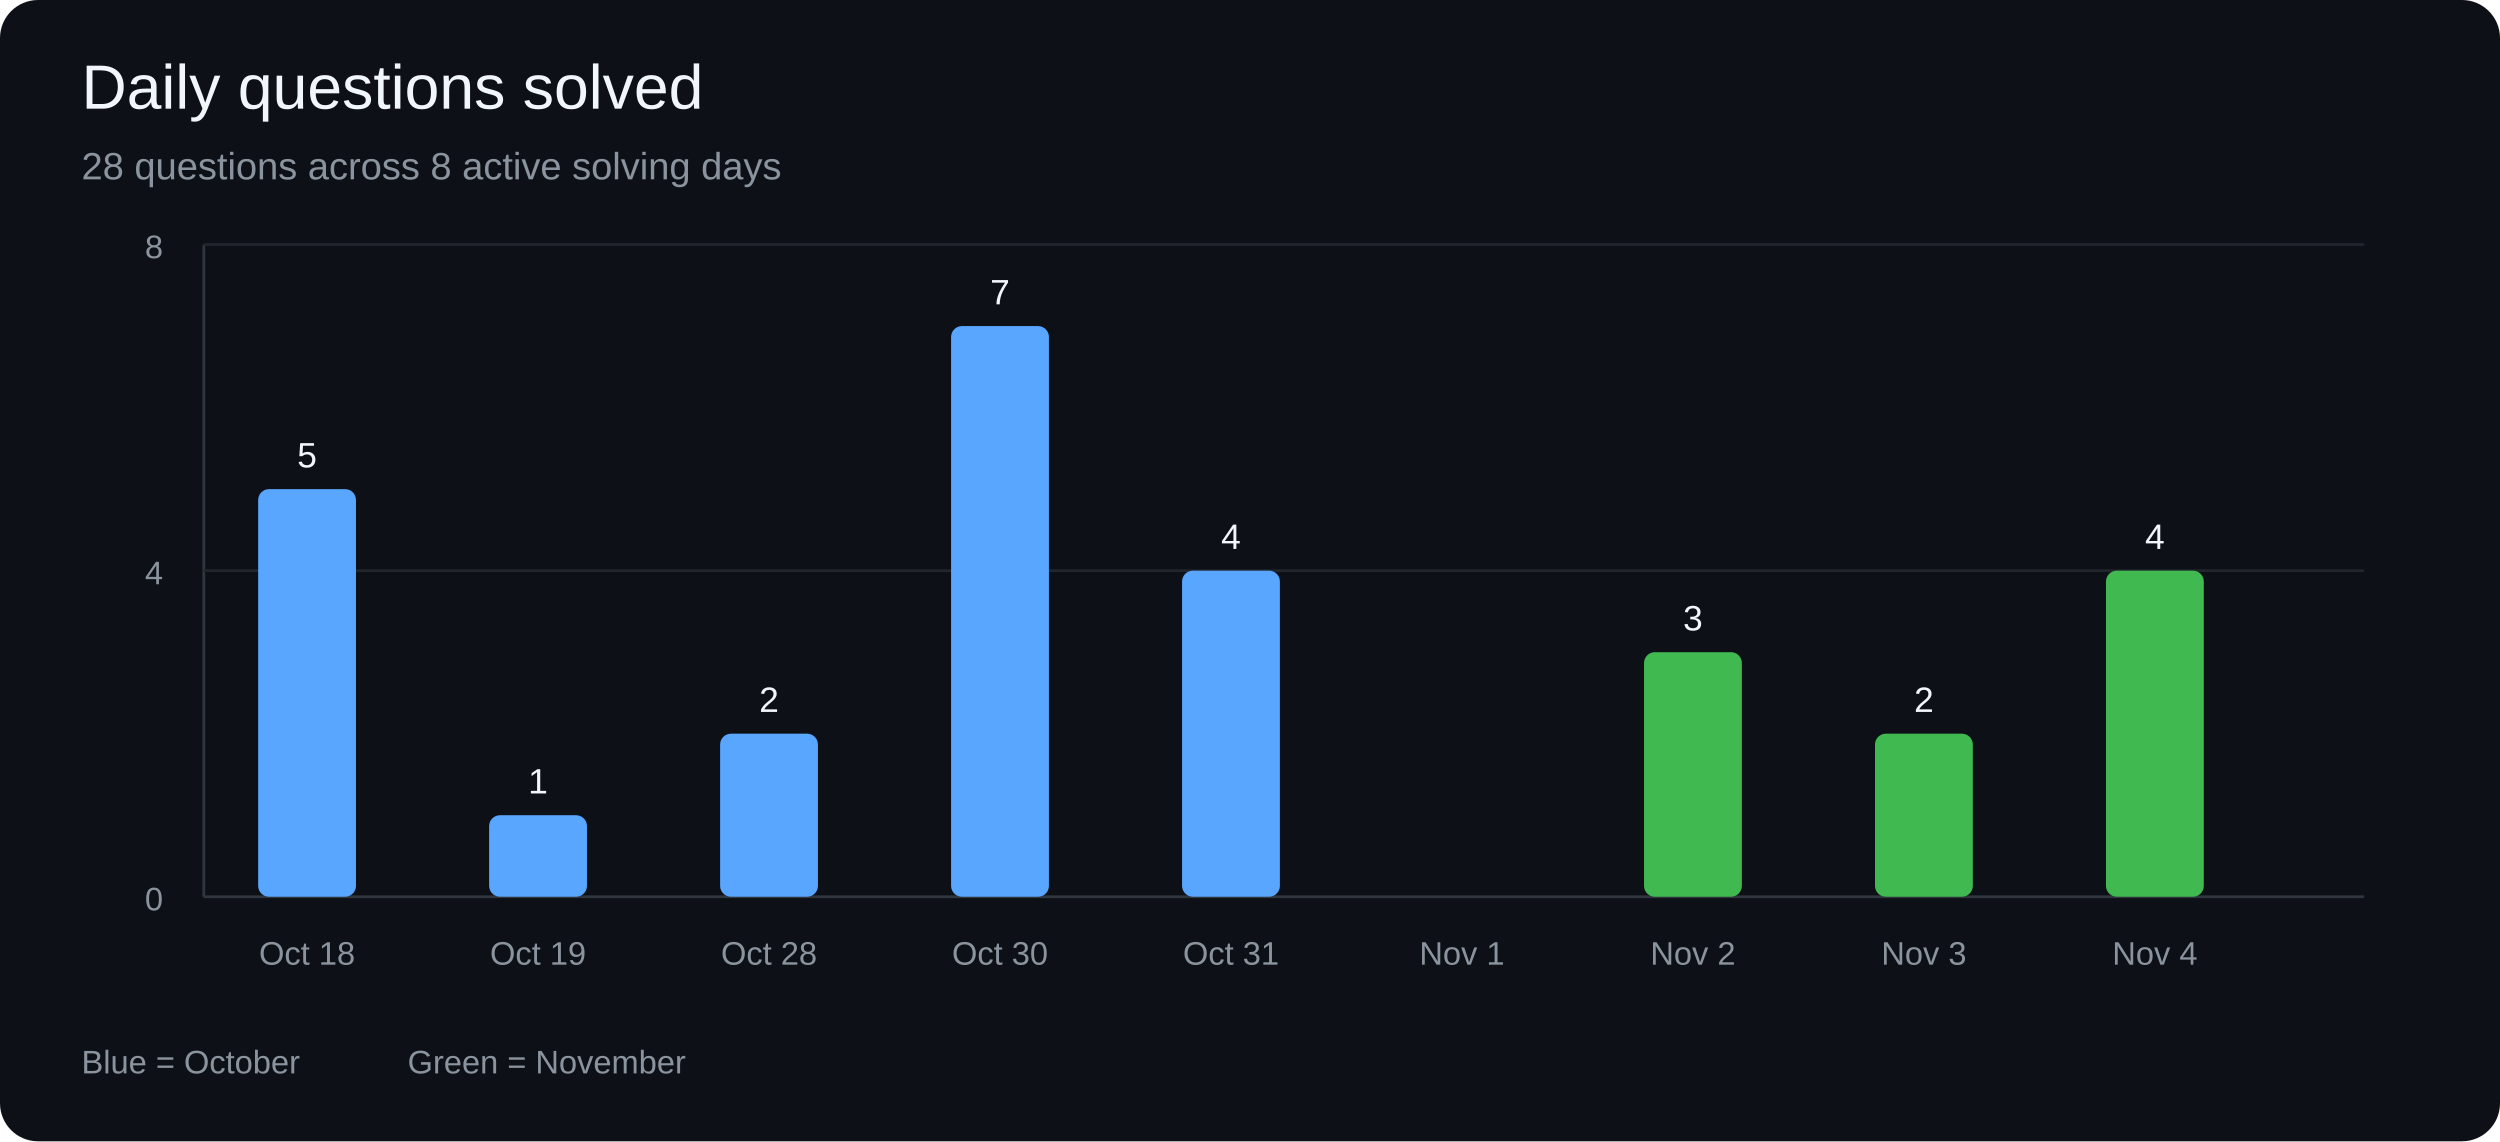
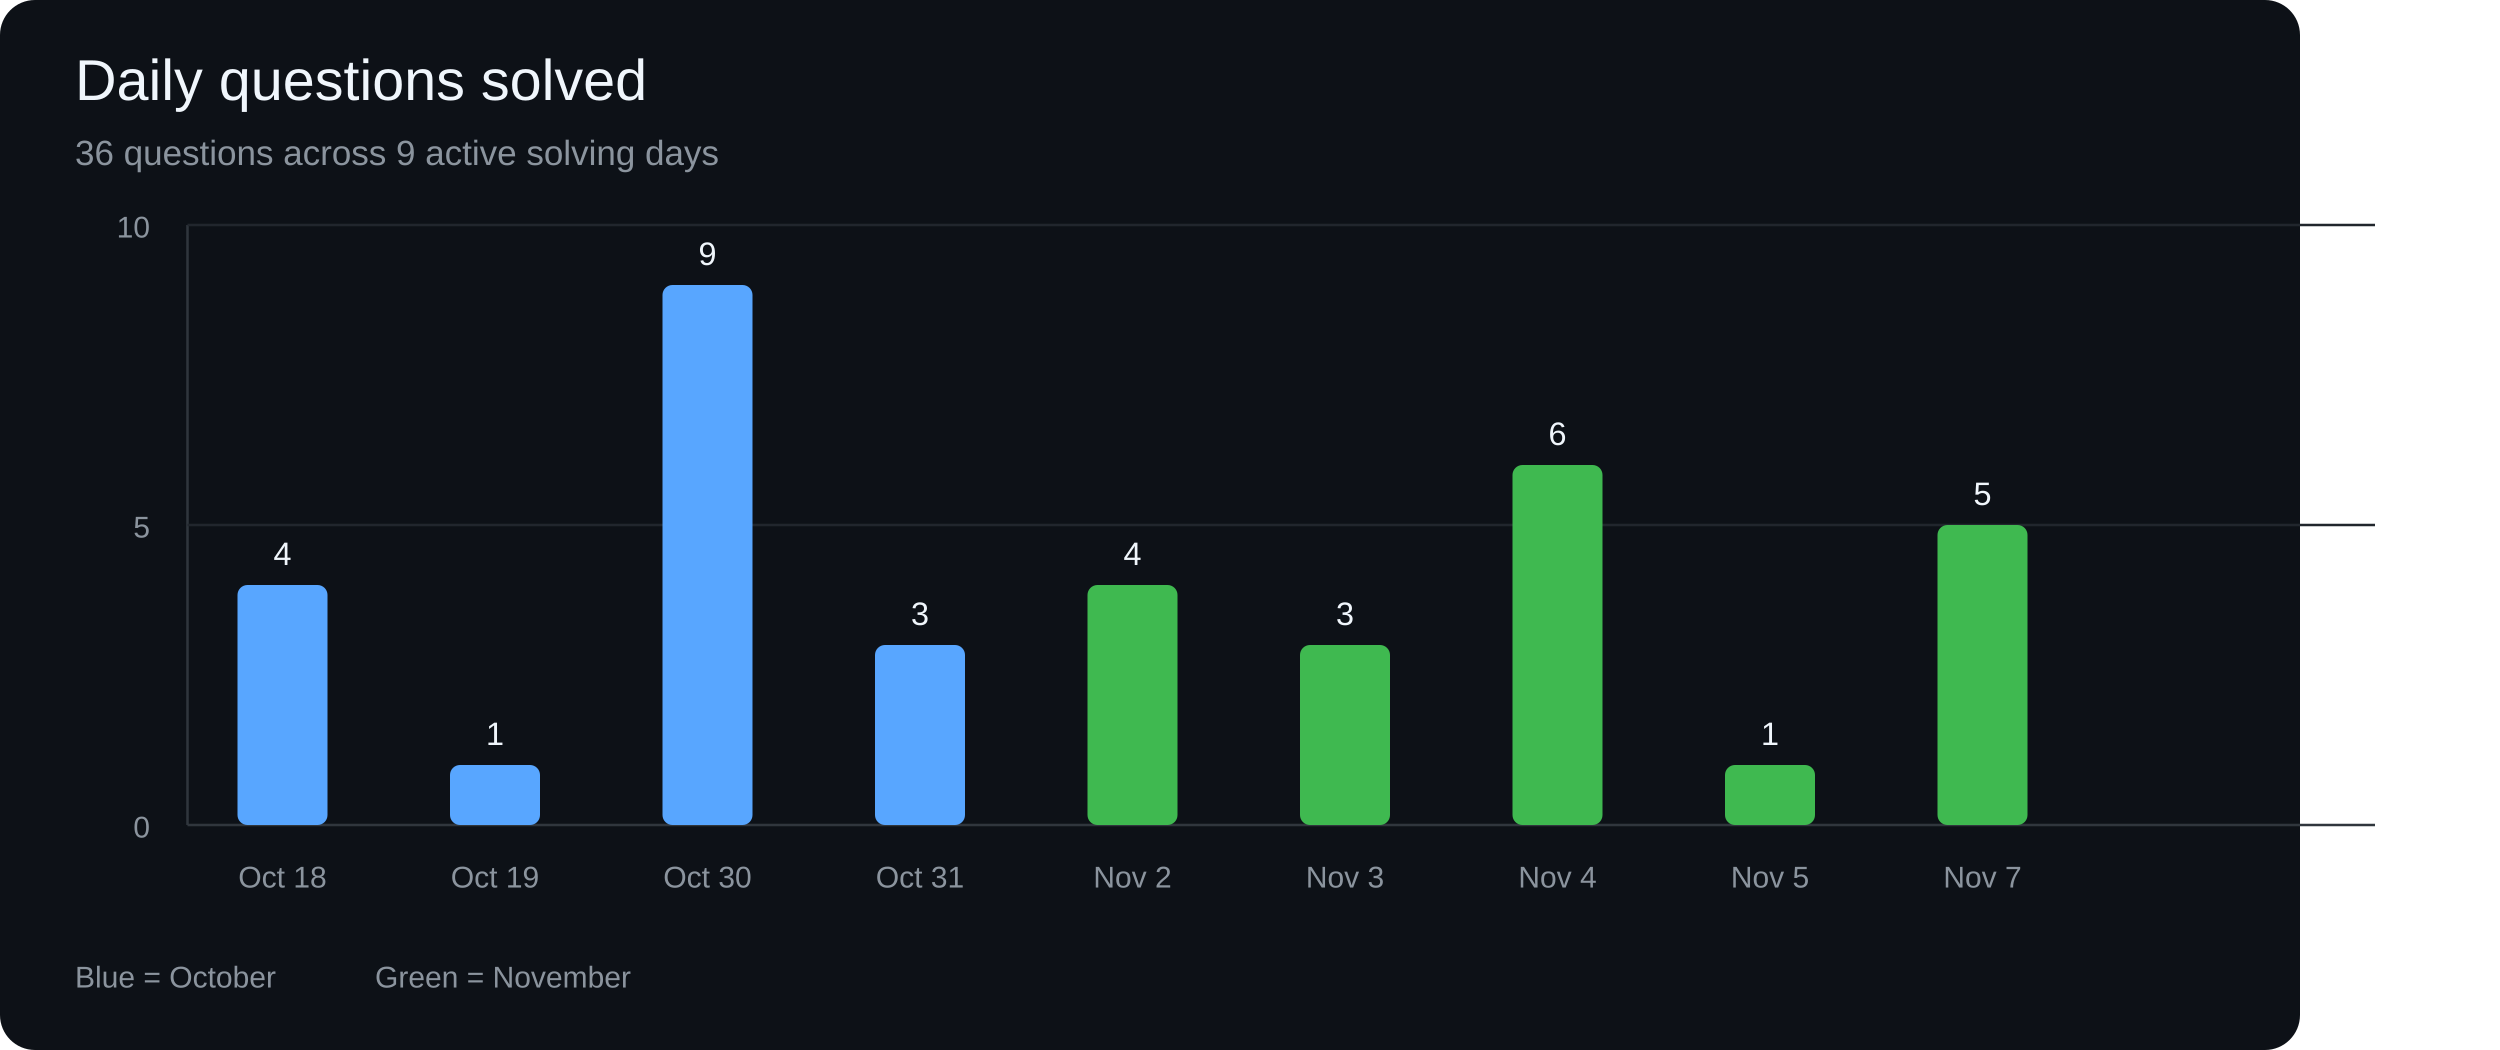
- <svg xmlns="http://www.w3.org/2000/svg" viewBox="0 0 920 420" role="img" aria-labelledby="title desc">
+ <svg xmlns="http://www.w3.org/2000/svg" viewBox="0 0 1000 420" role="img" aria-labelledby="title desc">
  <rect width="920" height="420" rx="14" fill="#0d1117" />
  <text x="30" y="40" fill="#f0f6fc" font-size="23" font-family="Arial">Daily questions solved</text>
-   <text x="30" y="66" fill="#8b949e" font-size="14" font-family="Arial">28 questions across 8 active solving days</text>
-   <line x1="75" y1="330" x2="870" y2="330" stroke="#30363d" />
+   <text x="30" y="66" fill="#8b949e" font-size="14" font-family="Arial">36 questions across 9 active solving days</text>
+   <line x1="75" y1="330" x2="950" y2="330" stroke="#30363d" />
  <line x1="75" y1="90" x2="75" y2="330" stroke="#30363d" />
  <text x="60" y="335" text-anchor="end" fill="#8b949e" font-size="12" font-family="Arial">0</text>
-   <text x="60" y="215" text-anchor="end" fill="#8b949e" font-size="12" font-family="Arial">4</text>
-   <text x="60" y="95" text-anchor="end" fill="#8b949e" font-size="12" font-family="Arial">8</text>
-   <line x1="75" y1="210" x2="870" y2="210" stroke="#21262d" />
-   <line x1="75" y1="90" x2="870" y2="90" stroke="#21262d" />
-   <rect x="95" y="180" width="36" height="150" rx="4" fill="#58a6ff" />
-   <text x="113" y="172" text-anchor="middle" fill="#f0f6fc" font-size="13" font-family="Arial">5</text>
-   <rect x="180" y="300" width="36" height="30" rx="4" fill="#58a6ff" />
-   <text x="198" y="292" text-anchor="middle" fill="#f0f6fc" font-size="13" font-family="Arial">1</text>
-   <rect x="265" y="270" width="36" height="60" rx="4" fill="#58a6ff" />
-   <text x="283" y="262" text-anchor="middle" fill="#f0f6fc" font-size="13" font-family="Arial">2</text>
-   <rect x="350" y="120" width="36" height="210" rx="4" fill="#58a6ff" />
-   <text x="368" y="112" text-anchor="middle" fill="#f0f6fc" font-size="13" font-family="Arial">7</text>
-   <rect x="435" y="210" width="36" height="120" rx="4" fill="#58a6ff" />
-   <text x="453" y="202" text-anchor="middle" fill="#f0f6fc" font-size="13" font-family="Arial">4</text>
-   <rect x="605" y="240" width="36" height="90" rx="4" fill="#3fb950" />
-   <text x="623" y="232" text-anchor="middle" fill="#f0f6fc" font-size="13" font-family="Arial">3</text>
-   <rect x="690" y="270" width="36" height="60" rx="4" fill="#3fb950" />
-   <text x="708" y="262" text-anchor="middle" fill="#f0f6fc" font-size="13" font-family="Arial">2</text>
+   <text x="60" y="215" text-anchor="end" fill="#8b949e" font-size="12" font-family="Arial">5</text>
+   <text x="60" y="95" text-anchor="end" fill="#8b949e" font-size="12" font-family="Arial">10</text>
+   <line x1="75" y1="210" x2="950" y2="210" stroke="#21262d" />
+   <line x1="75" y1="90" x2="950" y2="90" stroke="#21262d" />
+   <rect x="95" y="234" width="36" height="96" rx="4" fill="#58a6ff" />
+   <text x="113" y="226" text-anchor="middle" fill="#f0f6fc" font-size="13" font-family="Arial">4</text>
+   <rect x="180" y="306" width="36" height="24" rx="4" fill="#58a6ff" />
+   <text x="198" y="298" text-anchor="middle" fill="#f0f6fc" font-size="13" font-family="Arial">1</text>
+   <rect x="265" y="114" width="36" height="216" rx="4" fill="#58a6ff" />
+   <text x="283" y="106" text-anchor="middle" fill="#f0f6fc" font-size="13" font-family="Arial">9</text>
+   <rect x="350" y="258" width="36" height="72" rx="4" fill="#58a6ff" />
+   <text x="368" y="250" text-anchor="middle" fill="#f0f6fc" font-size="13" font-family="Arial">3</text>
+   <rect x="435" y="234" width="36" height="96" rx="4" fill="#3fb950" />
+   <text x="453" y="226" text-anchor="middle" fill="#f0f6fc" font-size="13" font-family="Arial">4</text>
+   <rect x="520" y="258" width="36" height="72" rx="4" fill="#3fb950" />
+   <text x="538" y="250" text-anchor="middle" fill="#f0f6fc" font-size="13" font-family="Arial">3</text>
+   <rect x="605" y="186" width="36" height="144" rx="4" fill="#3fb950" />
+   <text x="623" y="178" text-anchor="middle" fill="#f0f6fc" font-size="13" font-family="Arial">6</text>
+   <rect x="690" y="306" width="36" height="24" rx="4" fill="#3fb950" />
+   <text x="708" y="298" text-anchor="middle" fill="#f0f6fc" font-size="13" font-family="Arial">1</text>
  <rect x="775" y="210" width="36" height="120" rx="4" fill="#3fb950" />
-   <text x="793" y="202" text-anchor="middle" fill="#f0f6fc" font-size="13" font-family="Arial">4</text>
+   <text x="793" y="202" text-anchor="middle" fill="#f0f6fc" font-size="13" font-family="Arial">5</text>
  <text x="113" y="355" text-anchor="middle" fill="#8b949e" font-size="12" font-family="Arial">Oct 18</text>
  <text x="198" y="355" text-anchor="middle" fill="#8b949e" font-size="12" font-family="Arial">Oct 19</text>
-   <text x="283" y="355" text-anchor="middle" fill="#8b949e" font-size="12" font-family="Arial">Oct 28</text>
-   <text x="368" y="355" text-anchor="middle" fill="#8b949e" font-size="12" font-family="Arial">Oct 30</text>
-   <text x="453" y="355" text-anchor="middle" fill="#8b949e" font-size="12" font-family="Arial">Oct 31</text>
-   <text x="538" y="355" text-anchor="middle" fill="#8b949e" font-size="12" font-family="Arial">Nov 1</text>
-   <text x="623" y="355" text-anchor="middle" fill="#8b949e" font-size="12" font-family="Arial">Nov 2</text>
-   <text x="708" y="355" text-anchor="middle" fill="#8b949e" font-size="12" font-family="Arial">Nov 3</text>
-   <text x="793" y="355" text-anchor="middle" fill="#8b949e" font-size="12" font-family="Arial">Nov 4</text>
+   <text x="283" y="355" text-anchor="middle" fill="#8b949e" font-size="12" font-family="Arial">Oct 30</text>
+   <text x="368" y="355" text-anchor="middle" fill="#8b949e" font-size="12" font-family="Arial">Oct 31</text>
+   <text x="453" y="355" text-anchor="middle" fill="#8b949e" font-size="12" font-family="Arial">Nov 2</text>
+   <text x="538" y="355" text-anchor="middle" fill="#8b949e" font-size="12" font-family="Arial">Nov 3</text>
+   <text x="623" y="355" text-anchor="middle" fill="#8b949e" font-size="12" font-family="Arial">Nov 4</text>
+   <text x="708" y="355" text-anchor="middle" fill="#8b949e" font-size="12" font-family="Arial">Nov 5</text>
+   <text x="793" y="355" text-anchor="middle" fill="#8b949e" font-size="12" font-family="Arial">Nov 7</text>
  <text x="30" y="395" fill="#8b949e" font-size="12" font-family="Arial">Blue = October</text>
  <text x="150" y="395" fill="#8b949e" font-size="12" font-family="Arial">Green = November</text>
</svg>
